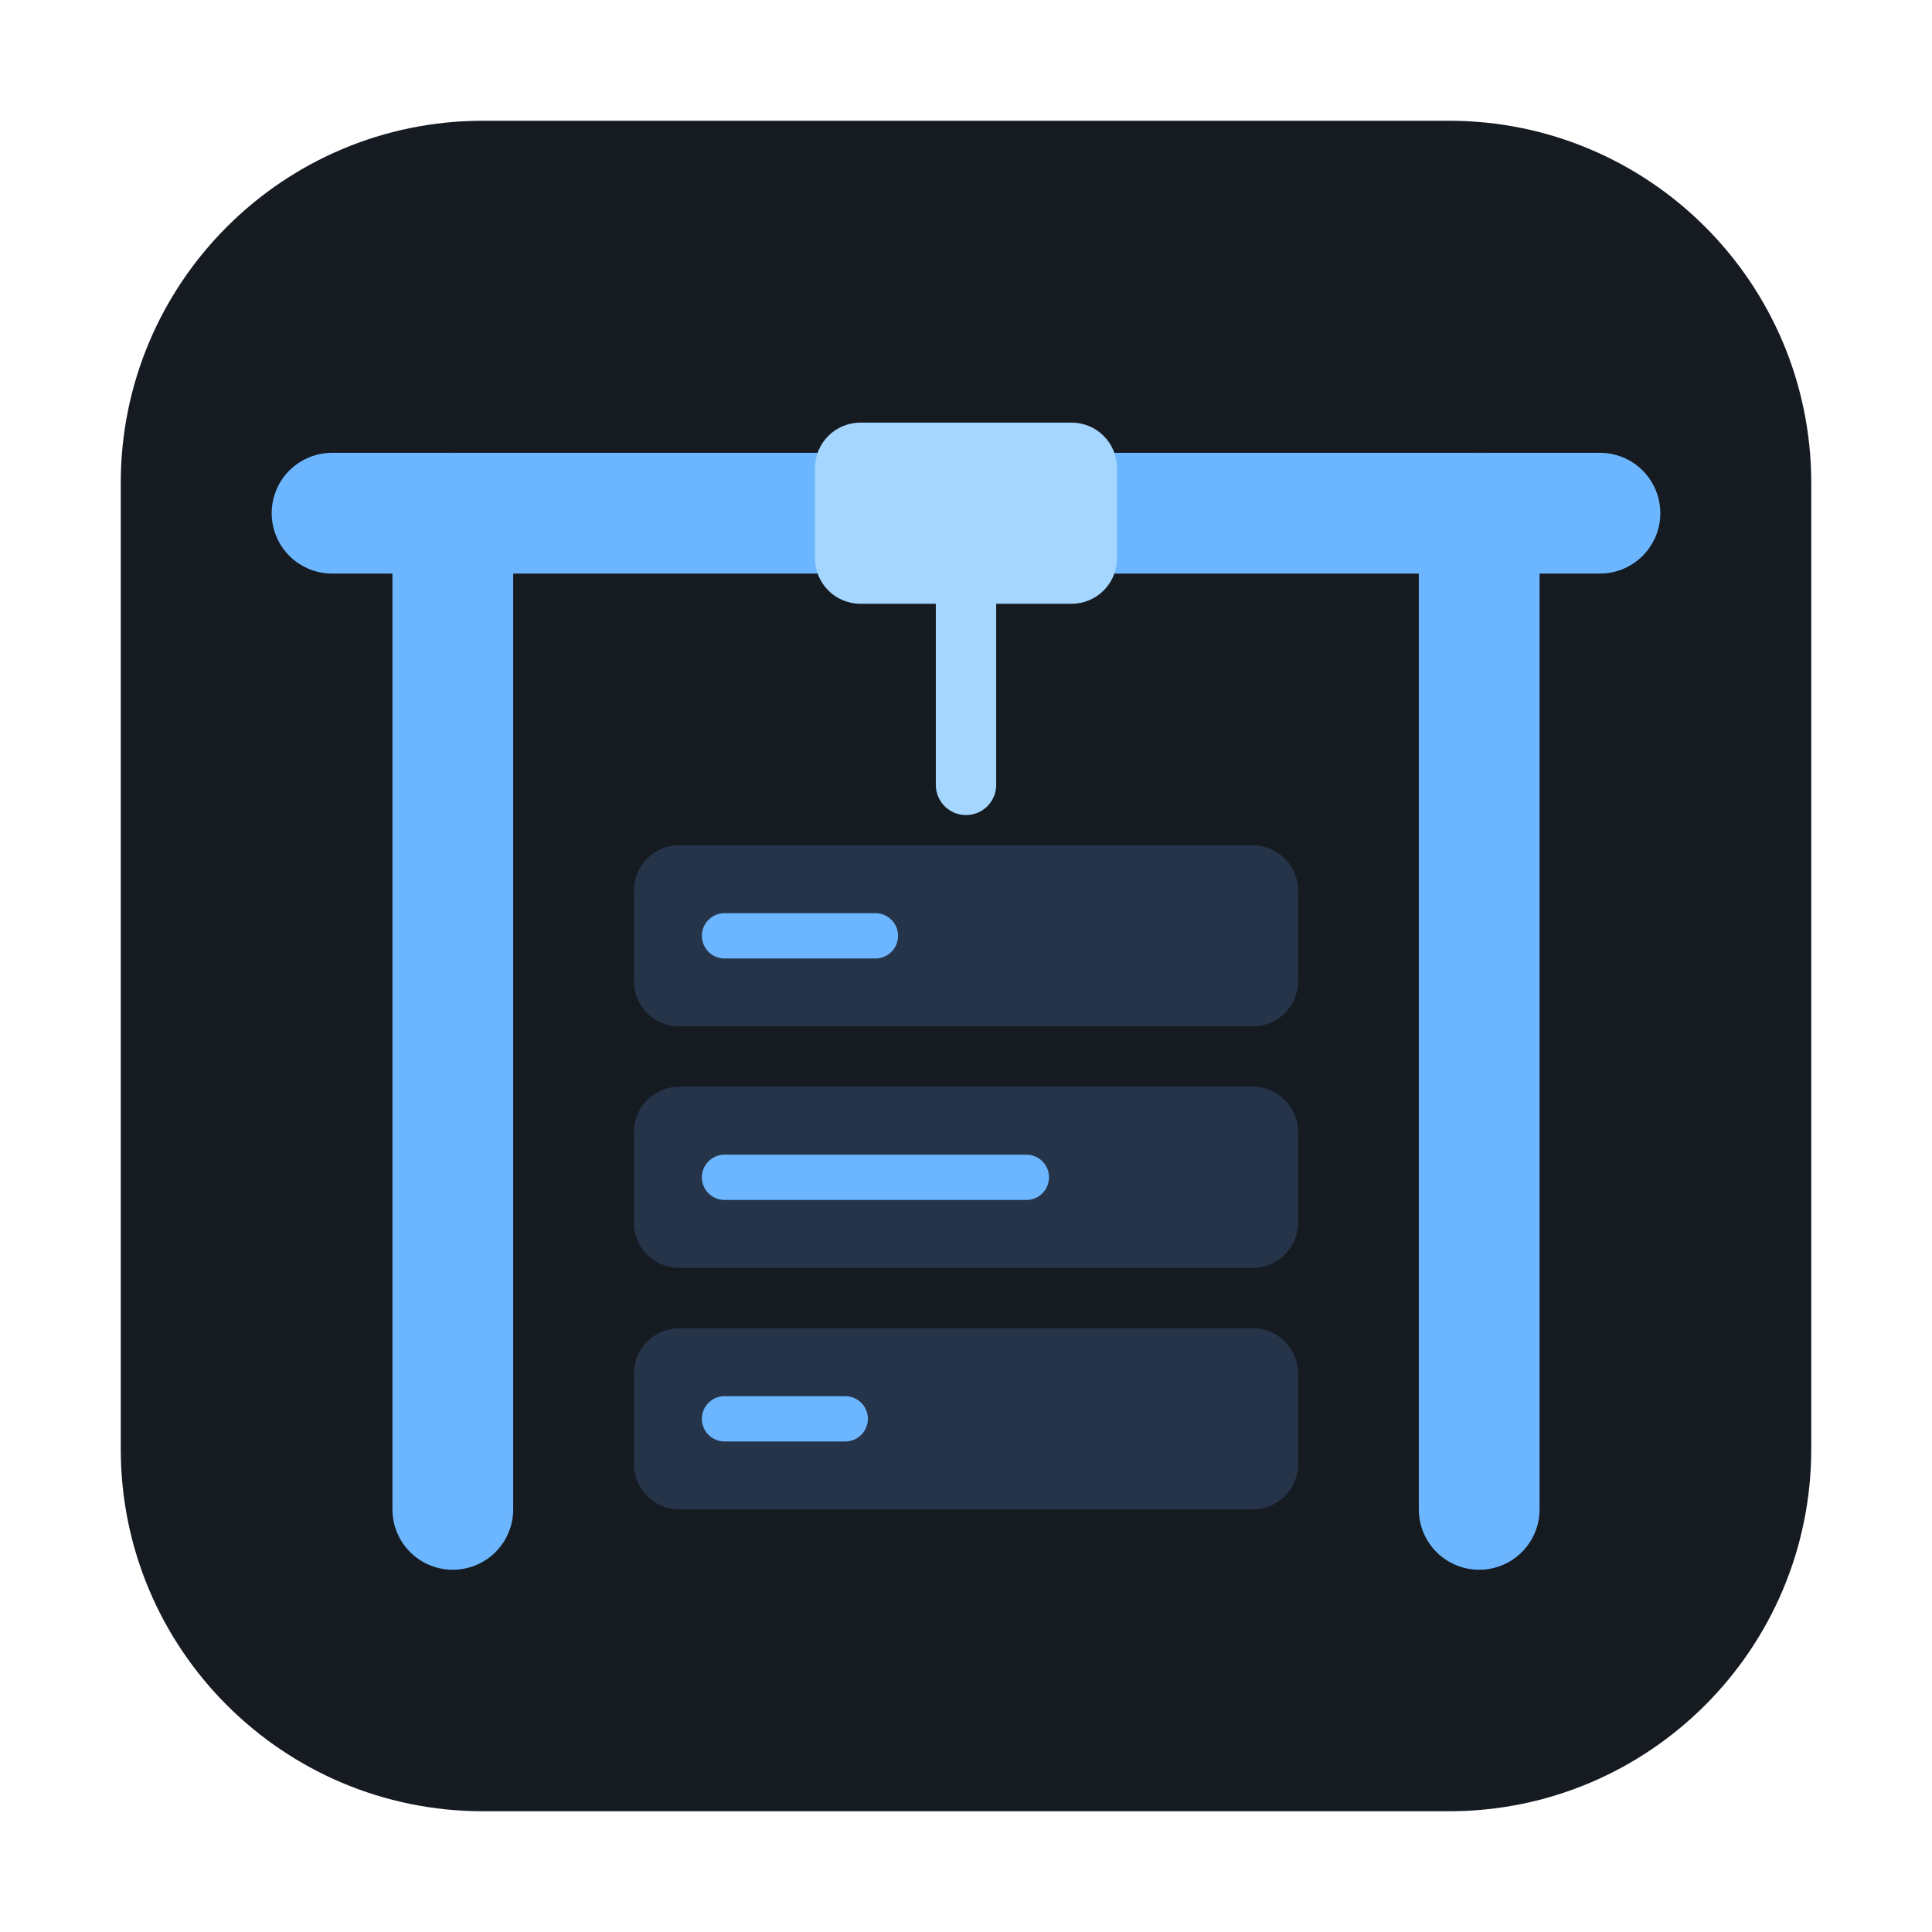
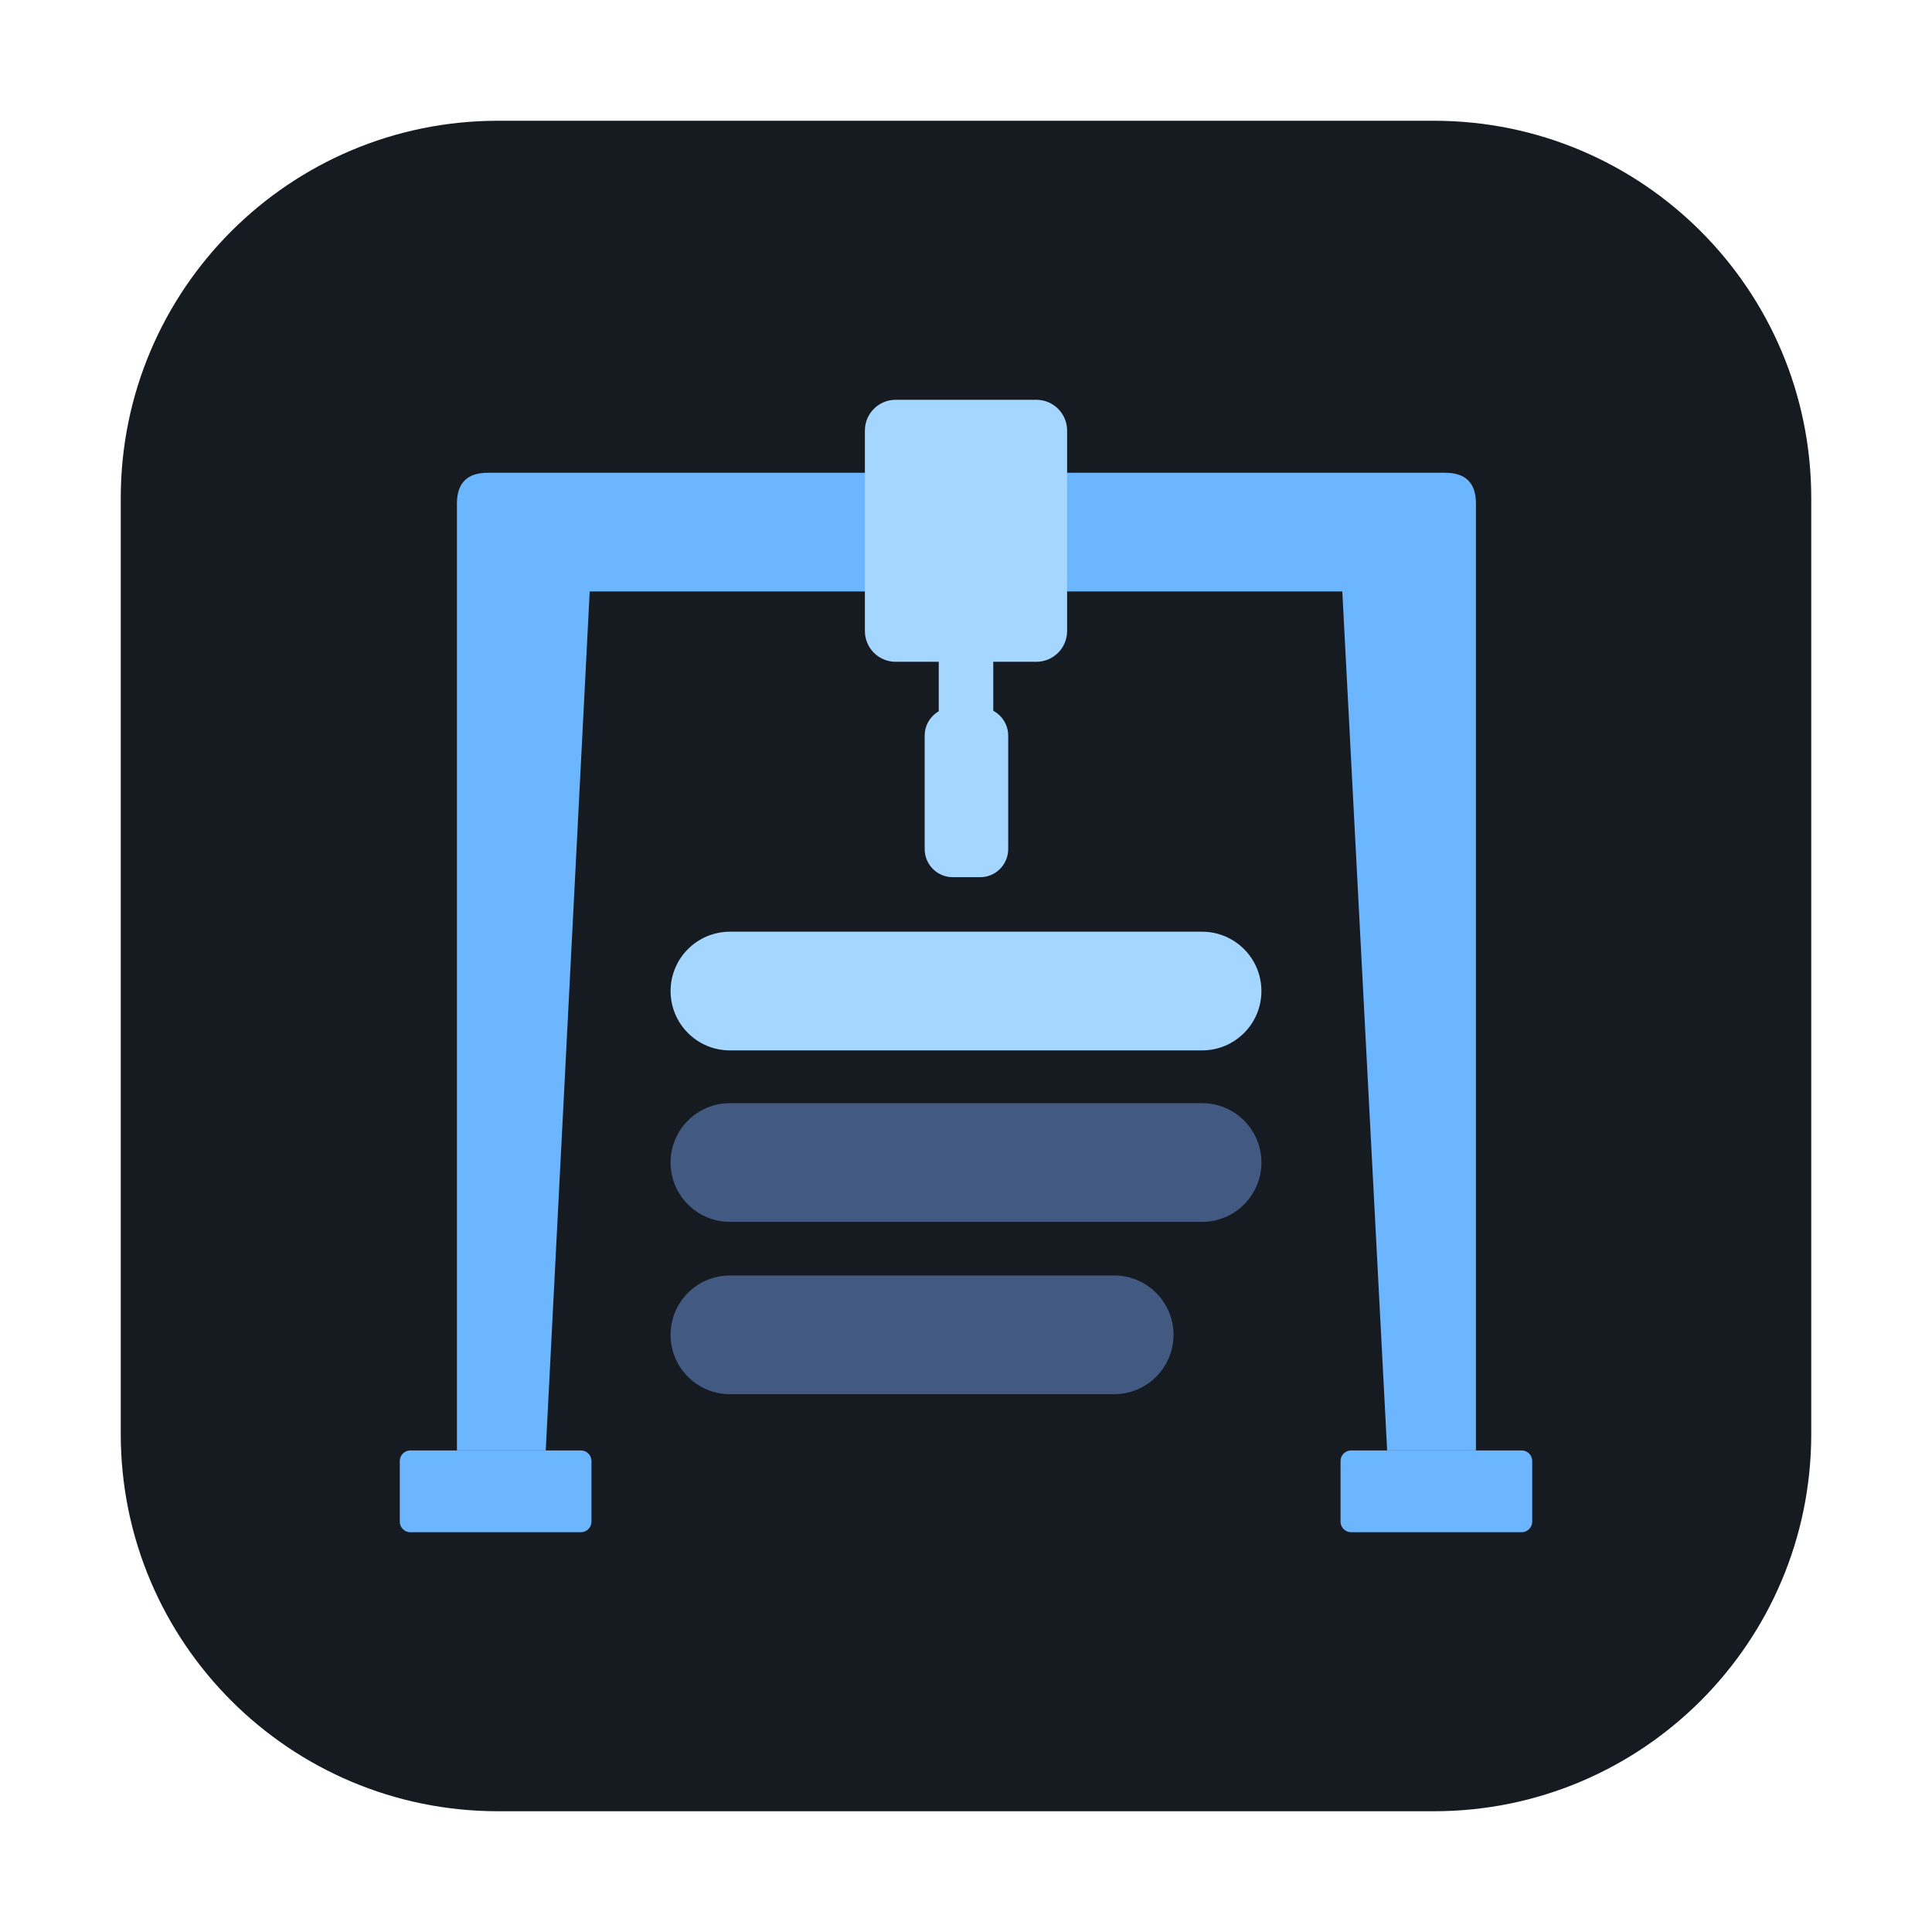
- <svg xmlns="http://www.w3.org/2000/svg" width="128" height="128" viewBox="0 0 128 128">
-   <rect x="8" y="8" width="112" height="112" rx="24" fill="#161b22" />
-   <path d="M22 34h84" stroke="#6cb6ff" stroke-width="8" stroke-linecap="round" />
-   <path d="M30 34v66M98 34v66" stroke="#6cb6ff" stroke-width="8" stroke-linecap="round" />
-   <rect x="54" y="28" width="20" height="12" rx="3" fill="#a5d6ff" />
-   <path d="M64 40v12" stroke="#a5d6ff" stroke-width="4" stroke-linecap="round" />
-   <rect x="42" y="56" width="44" height="12" rx="3" fill="#26344a" />
-   <rect x="42" y="72" width="44" height="12" rx="3" fill="#26344a" />
-   <rect x="42" y="88" width="44" height="12" rx="3" fill="#26344a" />
-   <path d="M48 62h10M48 78h20M48 94h8" stroke="#6cb6ff" stroke-width="3" stroke-linecap="round" />
+ <svg xmlns="http://www.w3.org/2000/svg" width="1024" height="1024" viewBox="0 0 1024 1024">
+   <rect x="64" y="64" width="896" height="896" rx="200" fill="#161b22" />
+   <g transform="translate(512 512) scale(0.466) translate(-966 -966)">
+     <path fill="#6cb6ff" d="M387 1517V440Q387 405 422 405H1511Q1546 405 1546 440V1517H1445L1394 540H538L488 1517Z" />
+     <rect x="322" y="1517" width="218" height="93" rx="12" fill="#6cb6ff" />
+     <rect x="1392" y="1517" width="218" height="93" rx="12" fill="#6cb6ff" />
+     <rect x="851" y="322" width="230" height="298" rx="35" fill="#a5d6ff" />
+     <rect x="935" y="600" width="62" height="100" fill="#a5d6ff" />
+     <rect x="919" y="672" width="95" height="193" rx="32" fill="#a5d6ff" />
+     <rect x="630" y="927" width="672" height="135" rx="67.5" fill="#a5d6ff" />
+     <rect x="630" y="1122" width="672" height="135" rx="67.5" fill="#425a82" />
+     <rect x="630" y="1318" width="572" height="135" rx="67.5" fill="#425a82" />
+   </g>
</svg>
